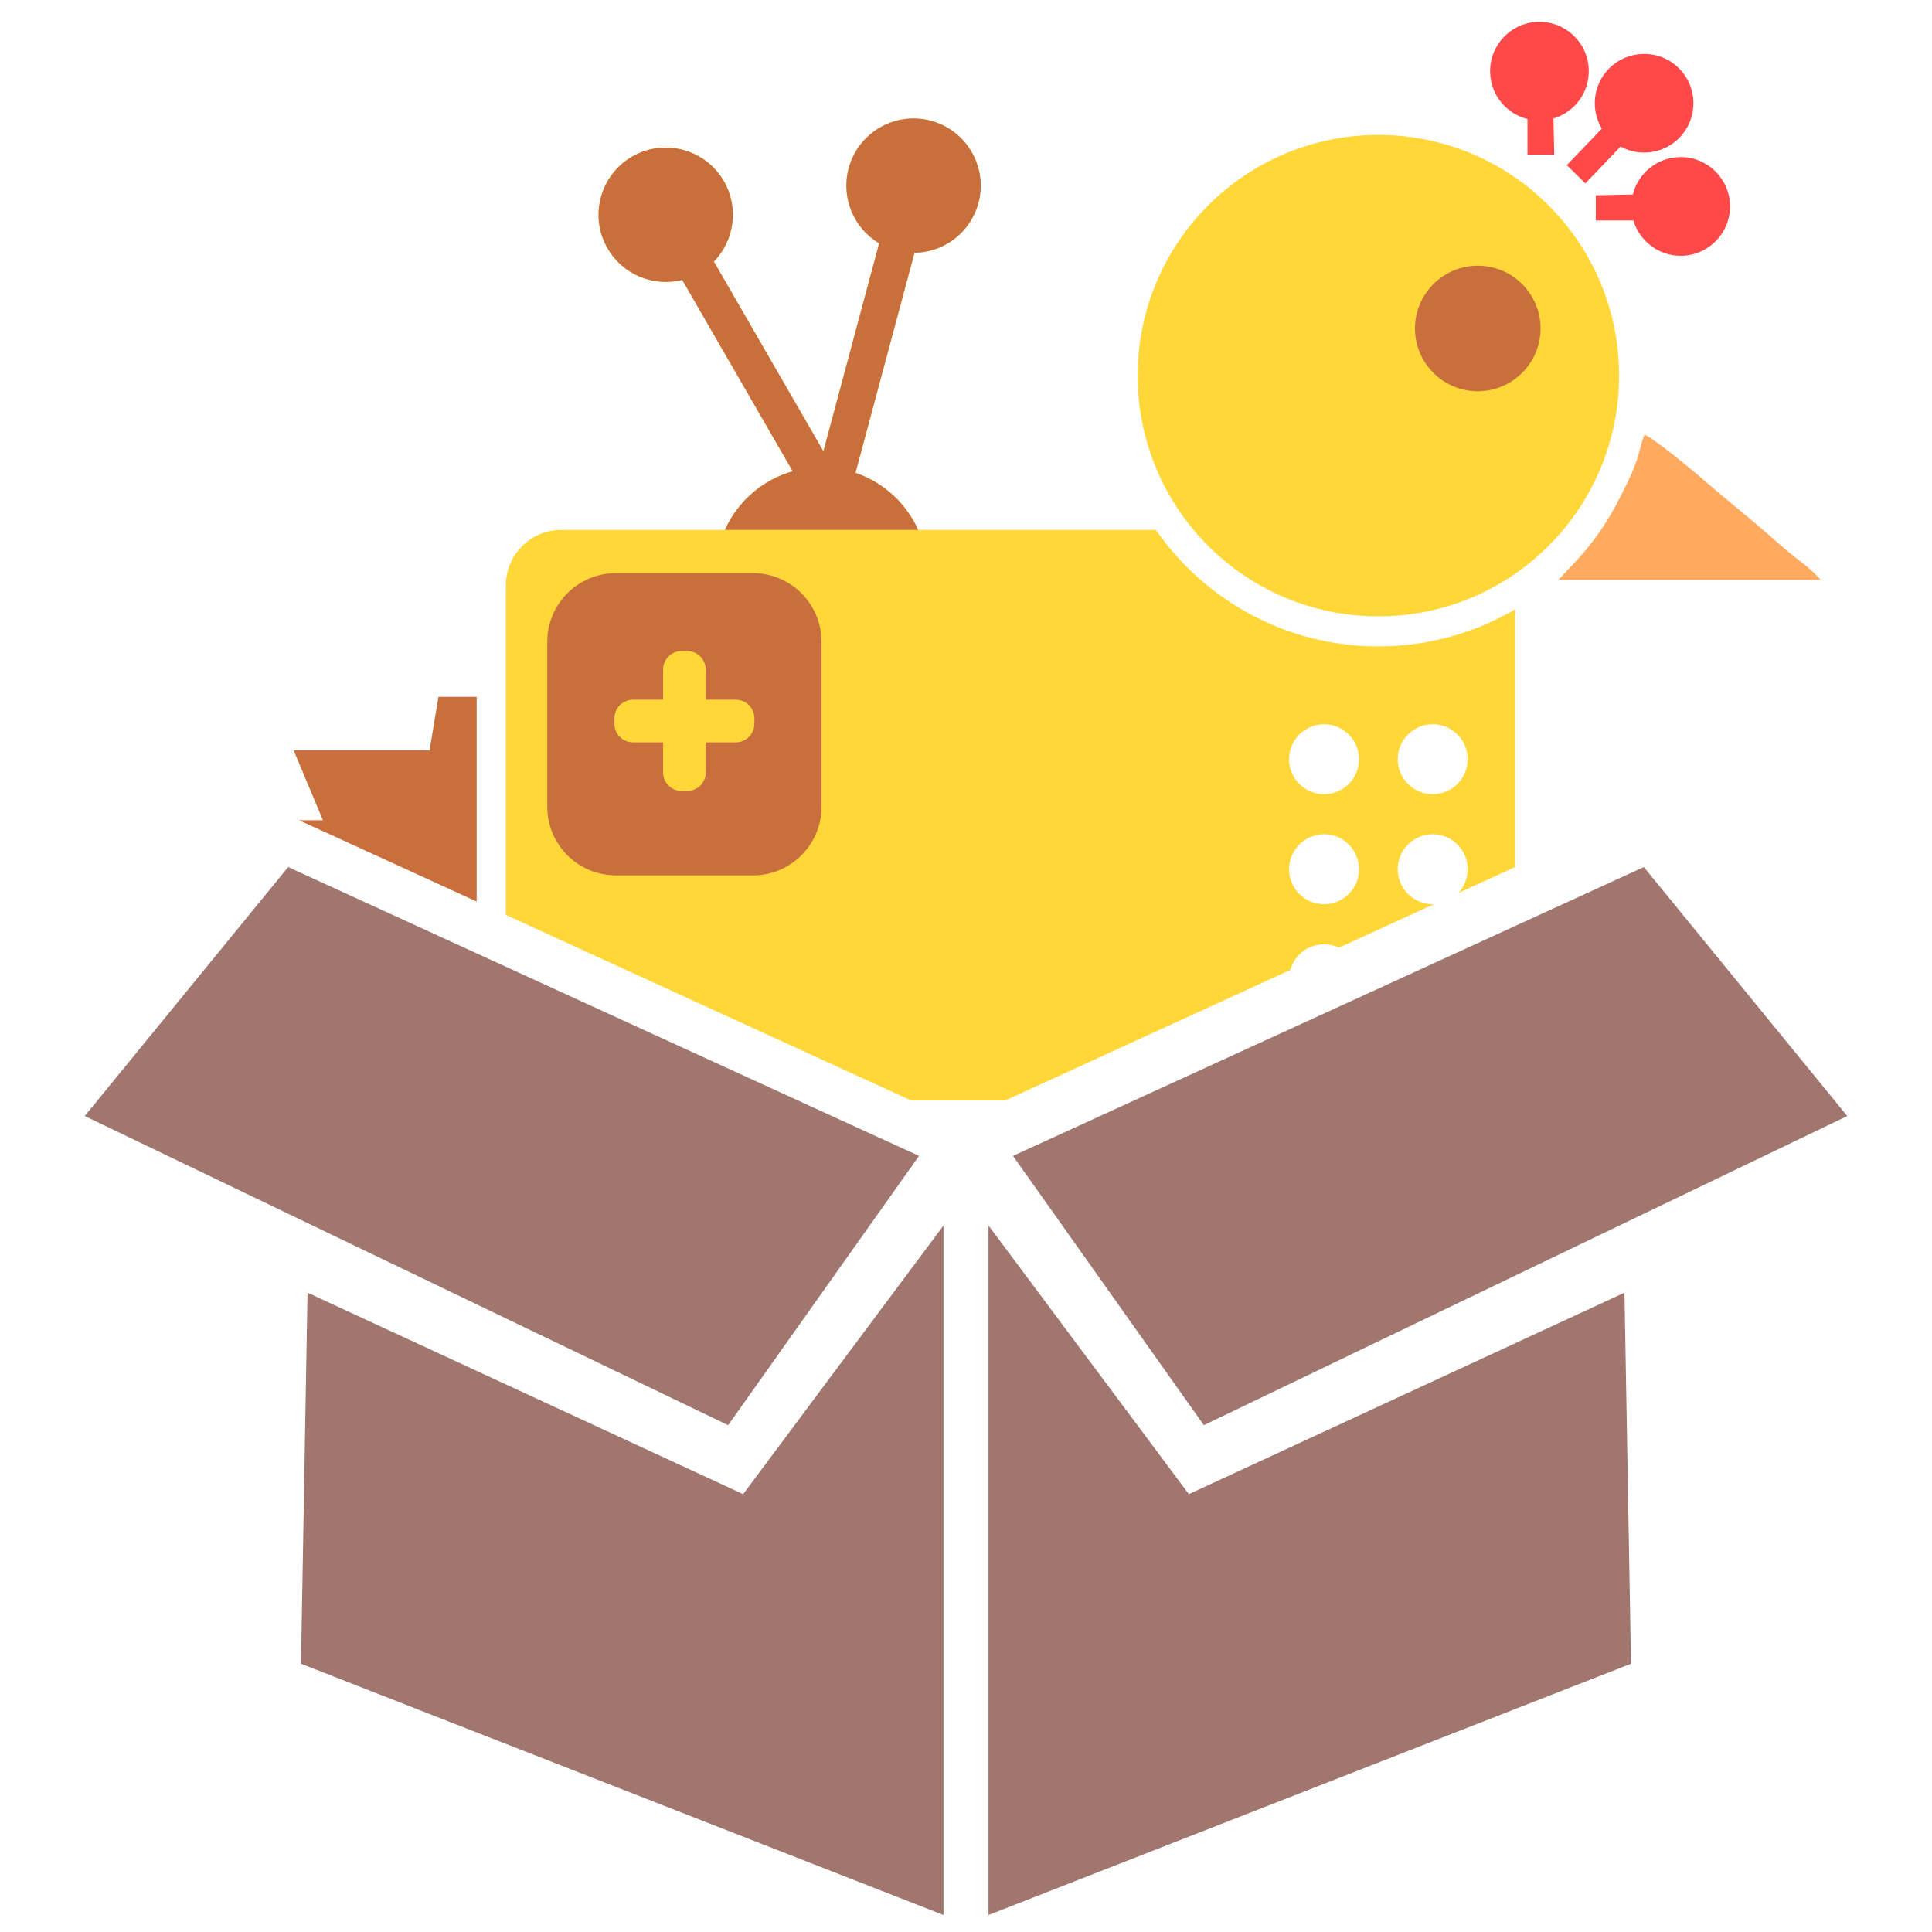
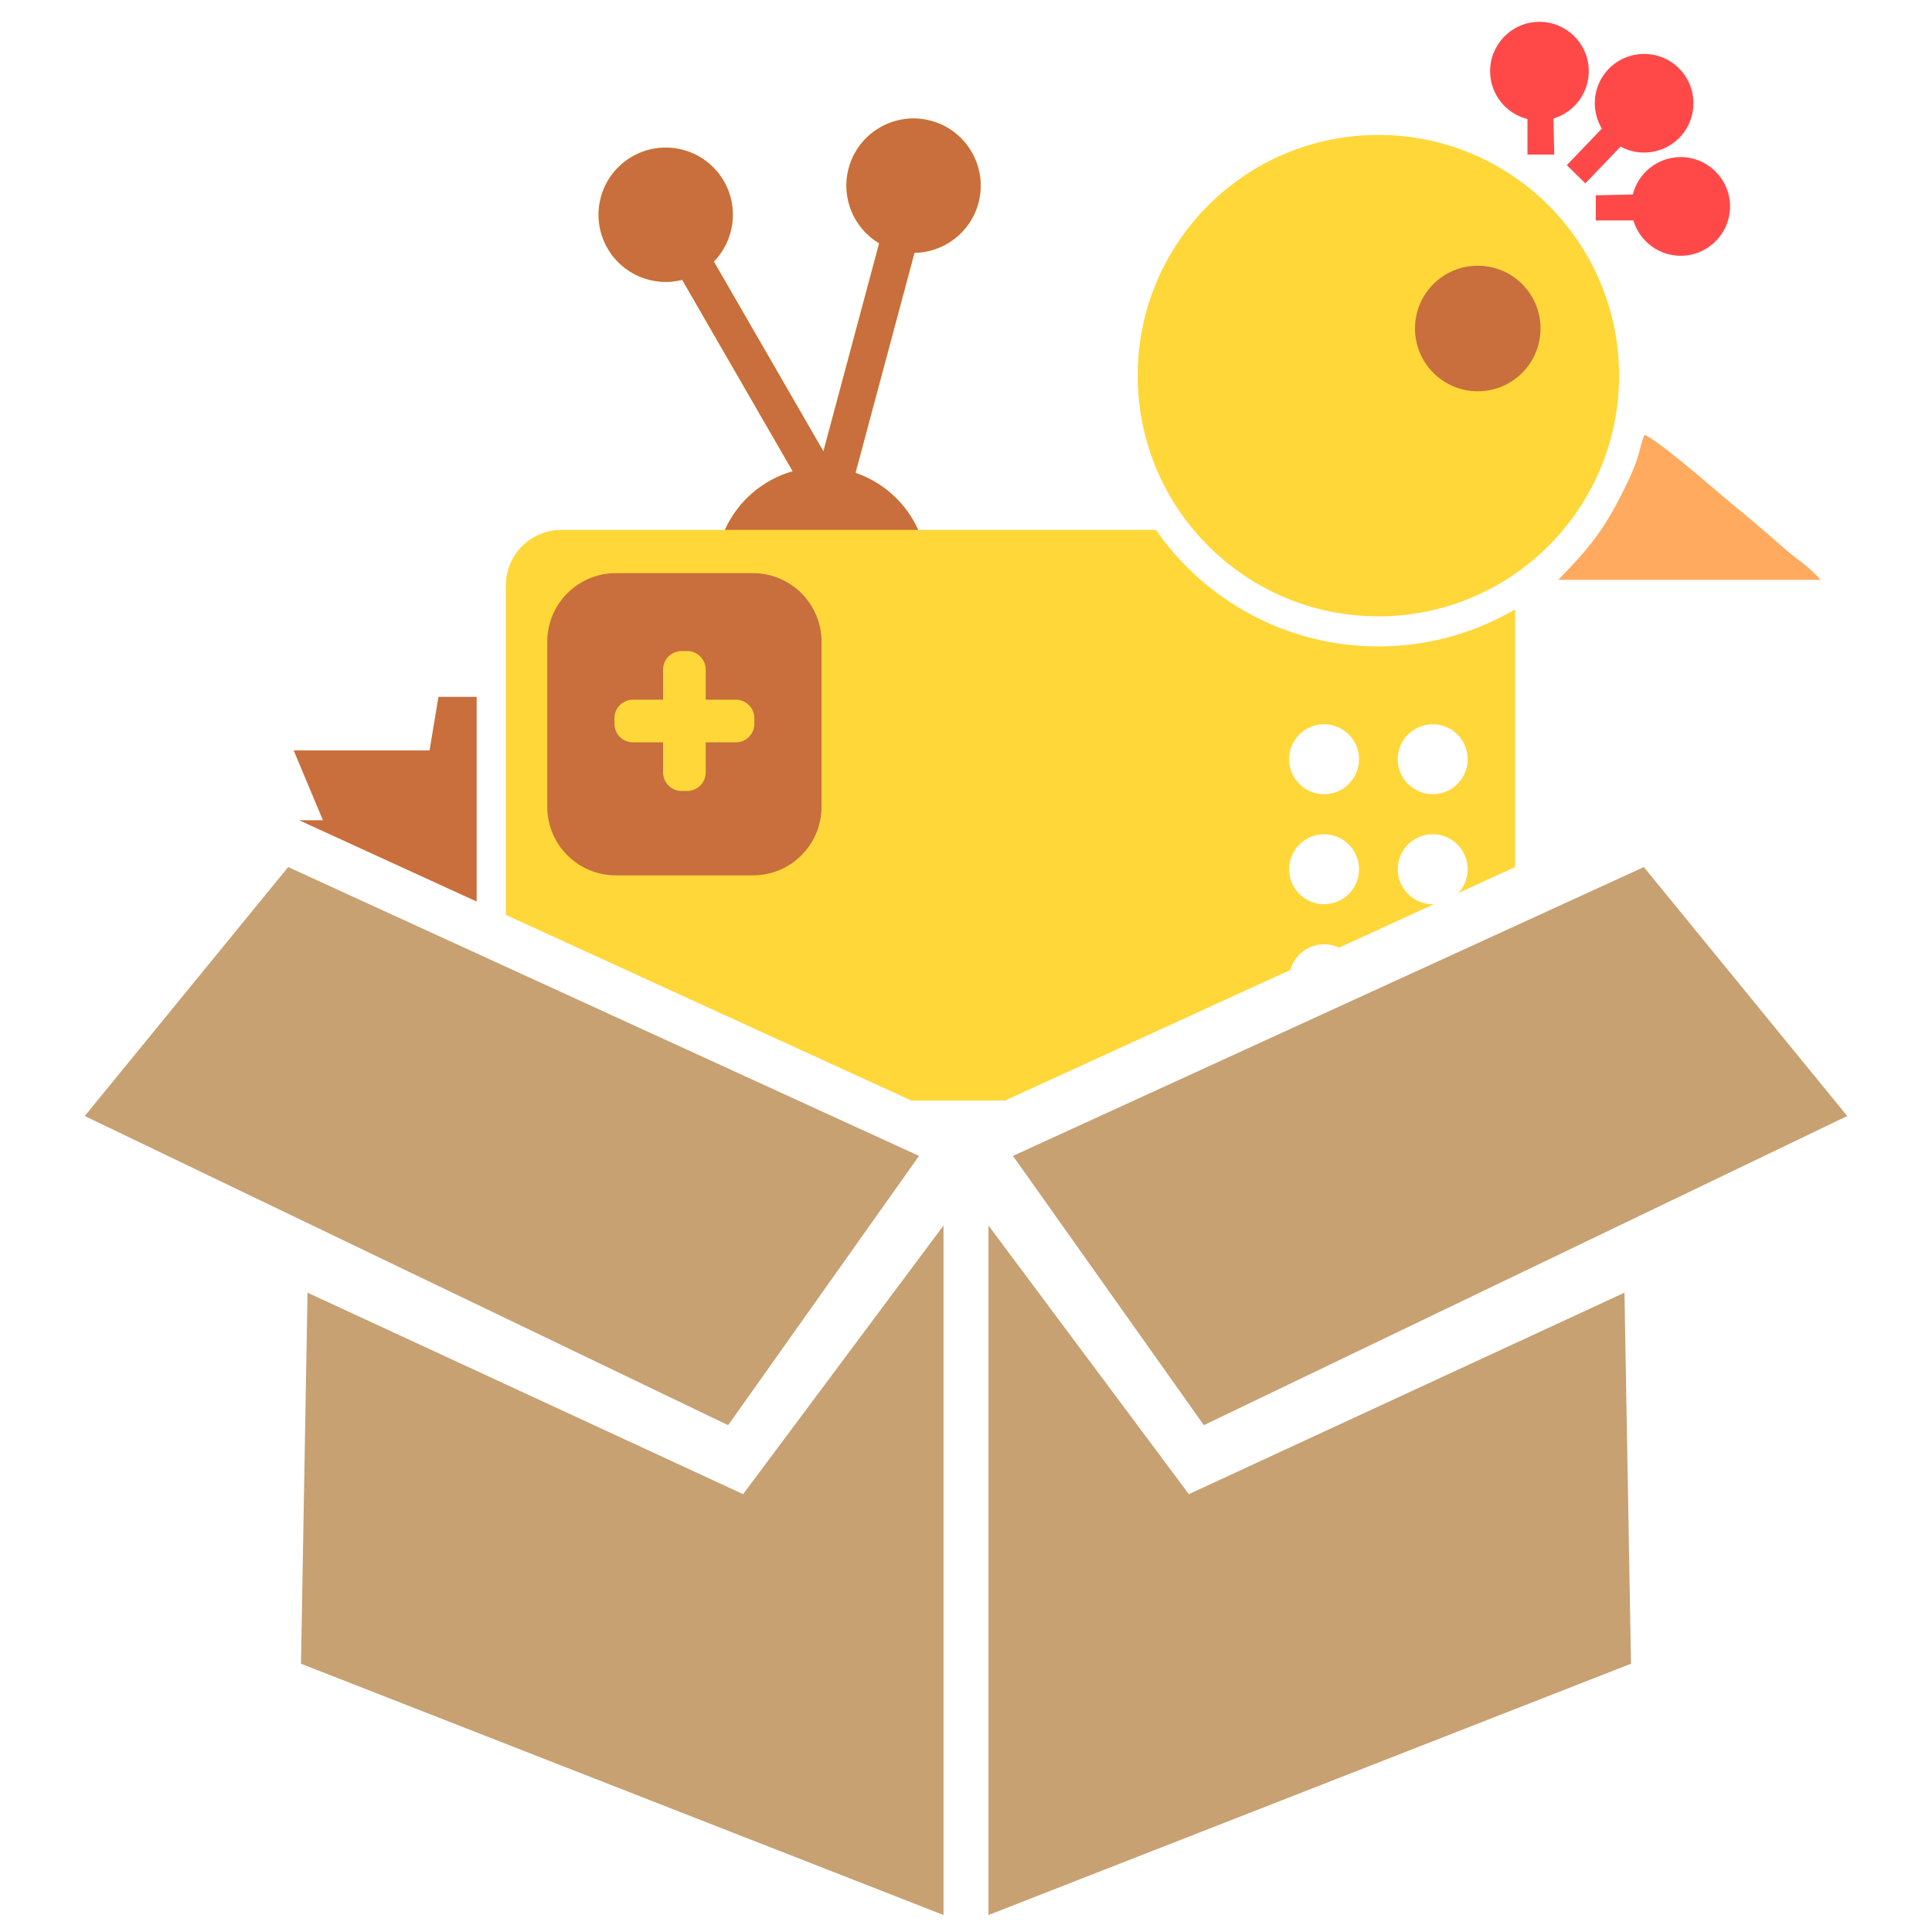
<svg xmlns="http://www.w3.org/2000/svg" width="100%" height="100%" viewBox="0 0 512 512" version="1.1" xml:space="preserve" style="fill-rule:evenodd;clip-rule:evenodd;stroke-linejoin:round;stroke-miterlimit:2;">
-   <g id="Icon" transform="matrix(1,0,0,1,0,2.34131)">
+   <g id="Package-Icons" transform="matrix(1,0,0,1,0,2.34131)">
    <g id="Box" transform="matrix(1,0,0,1,2.11992,-2.81953)">
-       <path d="M247.92,325.256L247.92,507.977L77.646,441.384L79.377,343.053L194.818,396.442L247.92,325.256ZM259.841,325.256L259.841,507.977L430.114,441.384L428.383,343.053L312.942,396.442L259.841,325.256ZM241.433,306.804L190.845,378.165L20.341,296.235L74.245,230.259L241.433,306.804ZM266.327,306.804L316.916,378.165L487.419,296.235L433.515,230.259L266.327,306.804Z" style="fill:rgb(161,118,111);fill-rule:nonzero;" />
+       <path d="M247.92,325.256L247.92,507.977L77.646,441.384L79.377,343.053L194.818,396.442L247.92,325.256ZM259.841,325.256L259.841,507.977L430.114,441.384L428.383,343.053L312.942,396.442L259.841,325.256ZM241.433,306.804L190.845,378.165L20.341,296.235L74.245,230.259L241.433,306.804ZM266.327,306.804L316.916,378.165L487.419,296.235L433.515,230.259L266.327,306.804Z" style="fill:rgb(199,161,114);fill-rule:nonzero;" />
    </g>
    <g id="Clip-Window" transform="matrix(1.03628,0,0,1.03628,-11.359,-19.0013)">
      <path d="M82.654,223.645L243.988,297.51L268.012,297.51L429.346,223.645L526.106,223.645L526.106,-10.237L-10.014,-10.237L-10.014,223.645L82.654,223.645Z" style="fill:none;" />
      <clipPath id="_clip1">
        <path d="M82.654,223.645L243.988,297.51L268.012,297.51L429.346,223.645L526.106,223.645L526.106,-10.237L-10.014,-10.237L-10.014,223.645L82.654,223.645Z" />
      </clipPath>
      <g clip-path="url(#_clip1)">
        <g id="GoDotNet" transform="matrix(1.03213,0,0,1.03213,-22.3182,0.982934)">
          <g transform="matrix(0.860864,0,0,0.860864,28.8412,-151.617)">
            <path d="M57.054,429.196L96.897,429.196L88.484,409.104L127.581,409.104L130.145,393.672L141.146,393.672L141.146,515.478L130.145,515.478L127.581,500.046L88.484,500.046L96.897,479.955L57.054,479.955L57.054,429.196Z" style="fill:rgb(201,110,61);" />
          </g>
          <g transform="matrix(0.964991,0,0,0.964991,10.9613,16.0768)">
            <path d="M247.783,60.975C241.322,57.125 237.916,49.318 239.958,41.697C242.421,32.503 251.885,27.039 261.079,29.503C270.272,31.966 275.736,41.43 273.273,50.623C271.23,58.245 264.377,63.303 256.857,63.407L241.717,119.909C248.893,122.343 254.728,127.696 257.804,134.552L318.836,134.552C331.398,152.627 352.311,164.467 375.967,164.467C388.76,164.467 400.751,161.004 411.056,154.963L411.056,301.613C411.056,309.465 404.681,315.84 396.829,315.84L166.164,315.84C158.312,315.84 151.937,309.465 151.937,301.613L151.937,148.779C151.937,140.927 158.312,134.552 166.164,134.552L208.178,134.552C211.439,127.281 217.805,121.7 225.585,119.499L197.213,70.358C189.922,72.205 181.993,69.093 178.048,62.26C173.289,54.017 176.118,43.461 184.36,38.702C192.603,33.944 203.158,36.772 207.917,45.015C211.862,51.848 210.593,60.27 205.348,65.662L233.474,114.377L247.783,60.975ZM389.915,269.191C394.872,269.191 398.896,273.215 398.896,278.172C398.896,283.129 394.872,287.153 389.915,287.153C384.958,287.153 380.934,283.129 380.934,278.172C380.934,273.215 384.958,269.191 389.915,269.191ZM362.019,269.191C366.976,269.191 371,273.215 371,278.172C371,283.129 366.976,287.153 362.019,287.153C357.062,287.153 353.037,283.129 353.037,278.172C353.037,273.215 357.062,269.191 362.019,269.191ZM362.019,240.945C366.976,240.945 371,244.97 371,249.926C371,254.883 366.976,258.908 362.019,258.908C357.062,258.908 353.037,254.883 353.037,249.926C353.037,244.97 357.062,240.945 362.019,240.945ZM389.915,240.945C394.872,240.945 398.896,244.97 398.896,249.926C398.896,254.883 394.872,258.908 389.915,258.908C384.958,258.908 380.934,254.883 380.934,249.926C380.934,244.97 384.958,240.945 389.915,240.945ZM389.915,212.7C394.872,212.7 398.896,216.724 398.896,221.681C398.896,226.638 394.872,230.662 389.915,230.662C384.958,230.662 380.934,226.638 380.934,221.681C380.934,216.724 384.958,212.7 389.915,212.7ZM362.019,212.7C366.976,212.7 371,216.724 371,221.681C371,226.638 366.976,230.662 362.019,230.662C357.062,230.662 353.037,226.638 353.037,221.681C353.037,216.724 357.062,212.7 362.019,212.7ZM362.019,184.454C366.976,184.454 371,188.479 371,193.435C371,198.392 366.976,202.417 362.019,202.417C357.062,202.417 353.037,198.392 353.037,193.435C353.037,188.479 357.062,184.454 362.019,184.454ZM389.915,184.454C394.872,184.454 398.896,188.479 398.896,193.435C398.896,198.392 394.872,202.417 389.915,202.417C384.958,202.417 380.934,198.392 380.934,193.435C380.934,188.479 384.958,184.454 389.915,184.454Z" style="fill:rgb(255,215,57);" />
          </g>
          <g transform="matrix(0.934951,0,0,0.934951,32.2435,14.624)">
            <path d="M243.324,140.429L192.103,140.429C195.47,132.925 202.04,127.164 210.07,124.892L180.787,74.173C173.261,76.079 165.078,72.866 161.006,65.814C156.094,57.306 159.013,46.412 167.521,41.5C176.028,36.588 186.923,39.507 191.835,48.015C195.906,55.067 194.597,63.761 189.183,69.325L218.213,119.606L232.981,64.488C226.312,60.515 222.797,52.456 224.905,44.59C227.447,35.101 237.215,29.462 246.704,32.004C256.193,34.547 261.832,44.315 259.29,53.804C257.182,61.67 250.109,66.891 242.346,66.998L226.72,125.316C234.127,127.827 240.15,133.353 243.324,140.429Z" style="fill:rgb(201,110,61);" />
          </g>
          <g transform="matrix(0.964991,0,0,0.964991,10.9613,16.0768)">
            <path d="M232.991,163.262C232.991,153.546 225.102,145.658 215.386,145.658L180.177,145.658C170.461,145.658 162.572,153.546 162.572,163.262L162.572,205.646C162.572,215.362 170.461,223.251 180.177,223.251L215.386,223.251C225.102,223.251 232.991,215.362 232.991,205.646L232.991,163.262ZM192.306,178.146L184.574,178.146C181.95,178.146 179.819,180.277 179.819,182.901L179.819,184.343C179.819,186.967 181.95,189.098 184.574,189.098L192.306,189.098L192.306,196.829C192.306,199.454 194.436,201.584 197.061,201.584L198.502,201.584C201.127,201.584 203.257,199.454 203.257,196.829L203.257,189.098L210.989,189.098C213.613,189.098 215.744,186.967 215.744,184.343L215.744,182.901C215.744,180.277 213.613,178.146 210.989,178.146L203.257,178.146L203.257,170.414C203.257,167.79 201.127,165.659 198.502,165.659L197.061,165.659C194.436,165.659 192.306,167.79 192.306,170.414L192.306,178.146Z" style="fill:rgb(201,110,61);" />
          </g>
          <g transform="matrix(0.860864,0,0,0.860864,28.8412,-151.617)">
            <path d="M455.89,356.397C462.346,349.627 466.215,344.16 470.478,335.782C473.641,329.566 474.949,326.381 475.937,322.483C476.456,320.435 477.044,318.57 477.243,318.34C477.708,317.801 486.577,324.575 495.554,332.325C498.096,334.519 501.3,337.223 502.675,338.332C506.017,341.031 512.949,346.918 516.296,349.9C517.786,351.228 520.322,353.306 521.931,354.518C523.54,355.73 525.56,357.457 526.419,358.355L527.982,359.988L452.465,359.988L455.89,356.397Z" style="fill:rgb(255,170,94);" />
          </g>
          <g transform="matrix(0.964991,0,0,0.964991,10.9613,16.0768)">
            <circle cx="375.967" cy="94.942" r="61.804" style="fill:rgb(255,215,57);" />
          </g>
          <g transform="matrix(0.964991,0,0,0.964991,10.9613,16.0768)">
            <circle cx="401.486" cy="82.836" r="16.116" style="fill:rgb(201,110,61);" />
          </g>
          <g transform="matrix(0.964991,0,0,0.964991,10.9613,16.0768)">
            <path d="M431.796,48.635L441.297,48.429C442.646,43.022 447.48,38.959 453.317,38.832C460.307,38.681 466.105,44.234 466.257,51.224C466.408,58.214 460.855,64.012 453.865,64.164C448.028,64.29 443.022,60.44 441.442,55.096L431.796,55.096L431.796,48.635ZM424.353,40.906L433.336,31.525C430.466,26.749 431.011,20.457 435.049,16.24C439.885,11.19 447.911,11.017 452.961,15.853C458.011,20.689 458.185,28.715 453.349,33.764C449.311,37.981 443.049,38.798 438.153,36.138L429.111,45.579L424.353,40.906ZM414.253,38.174L414.253,29.059C408.846,27.711 404.783,22.877 404.656,17.04C404.505,10.05 410.058,4.251 417.048,4.1C424.038,3.949 429.836,9.501 429.988,16.492C430.114,22.329 426.263,27.334 420.92,28.915L421.121,38.174L414.253,38.174Z" style="fill:rgb(255,73,73);" />
          </g>
        </g>
      </g>
    </g>
  </g>
</svg>
